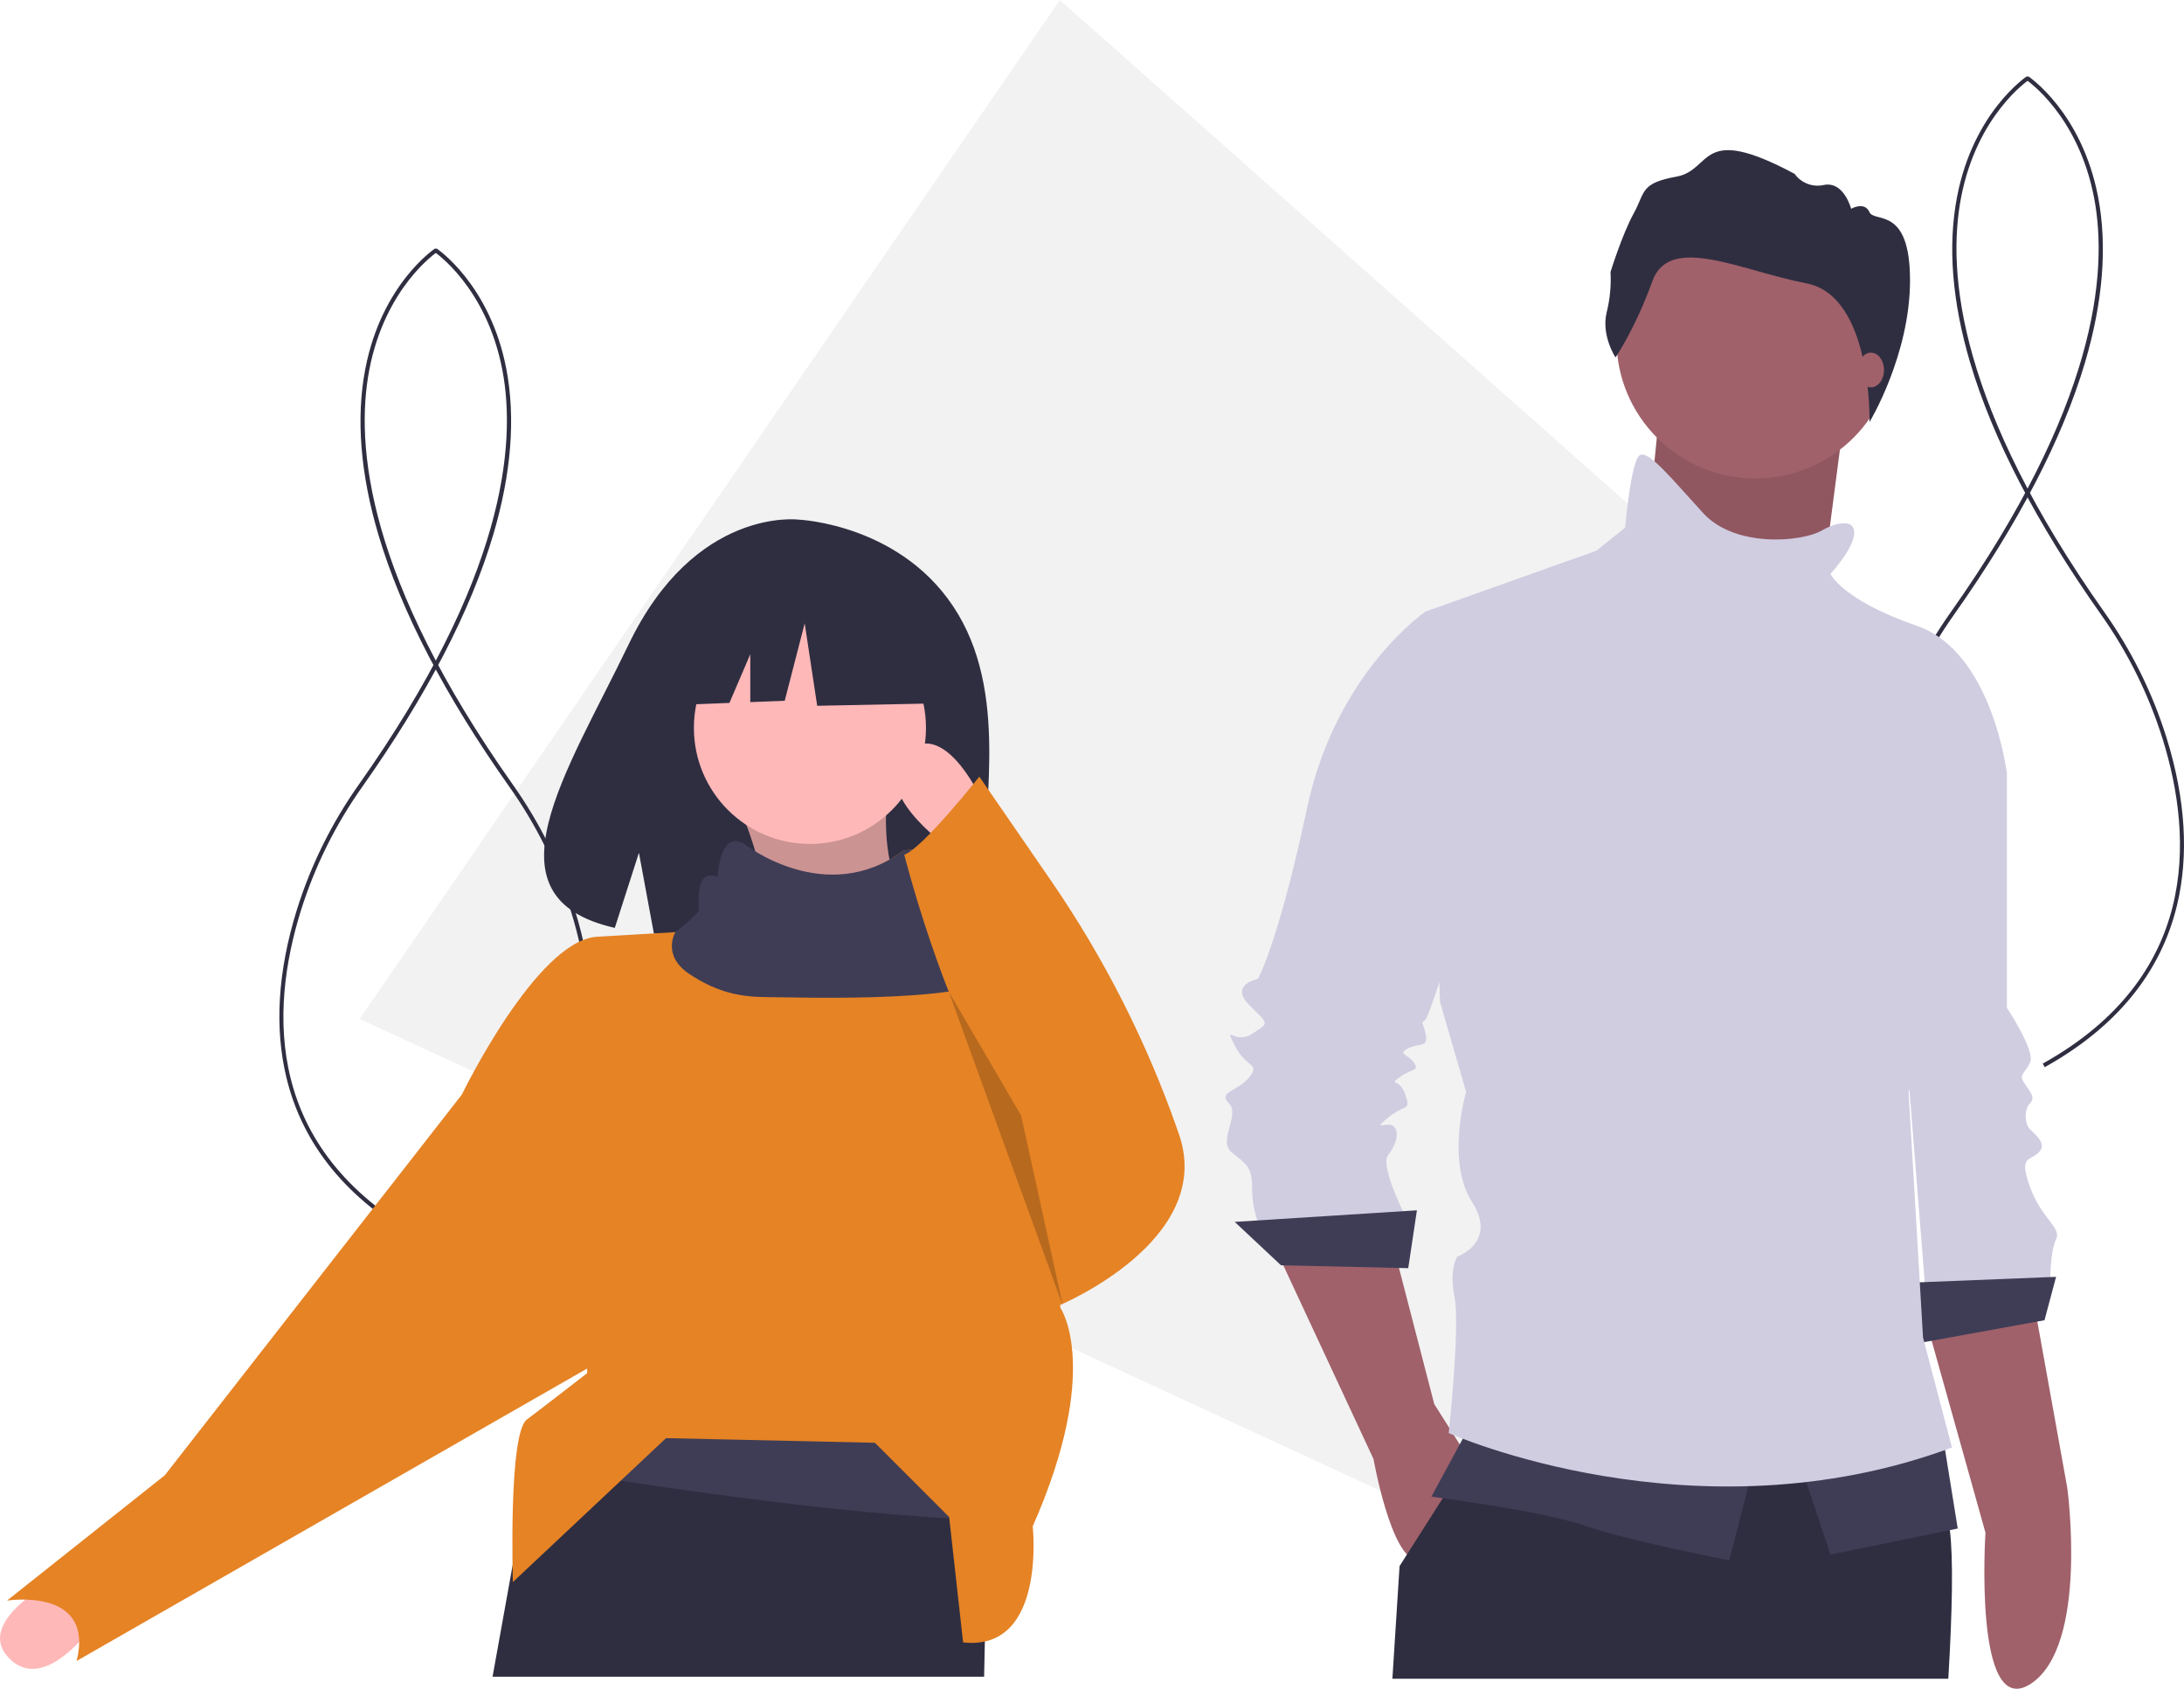
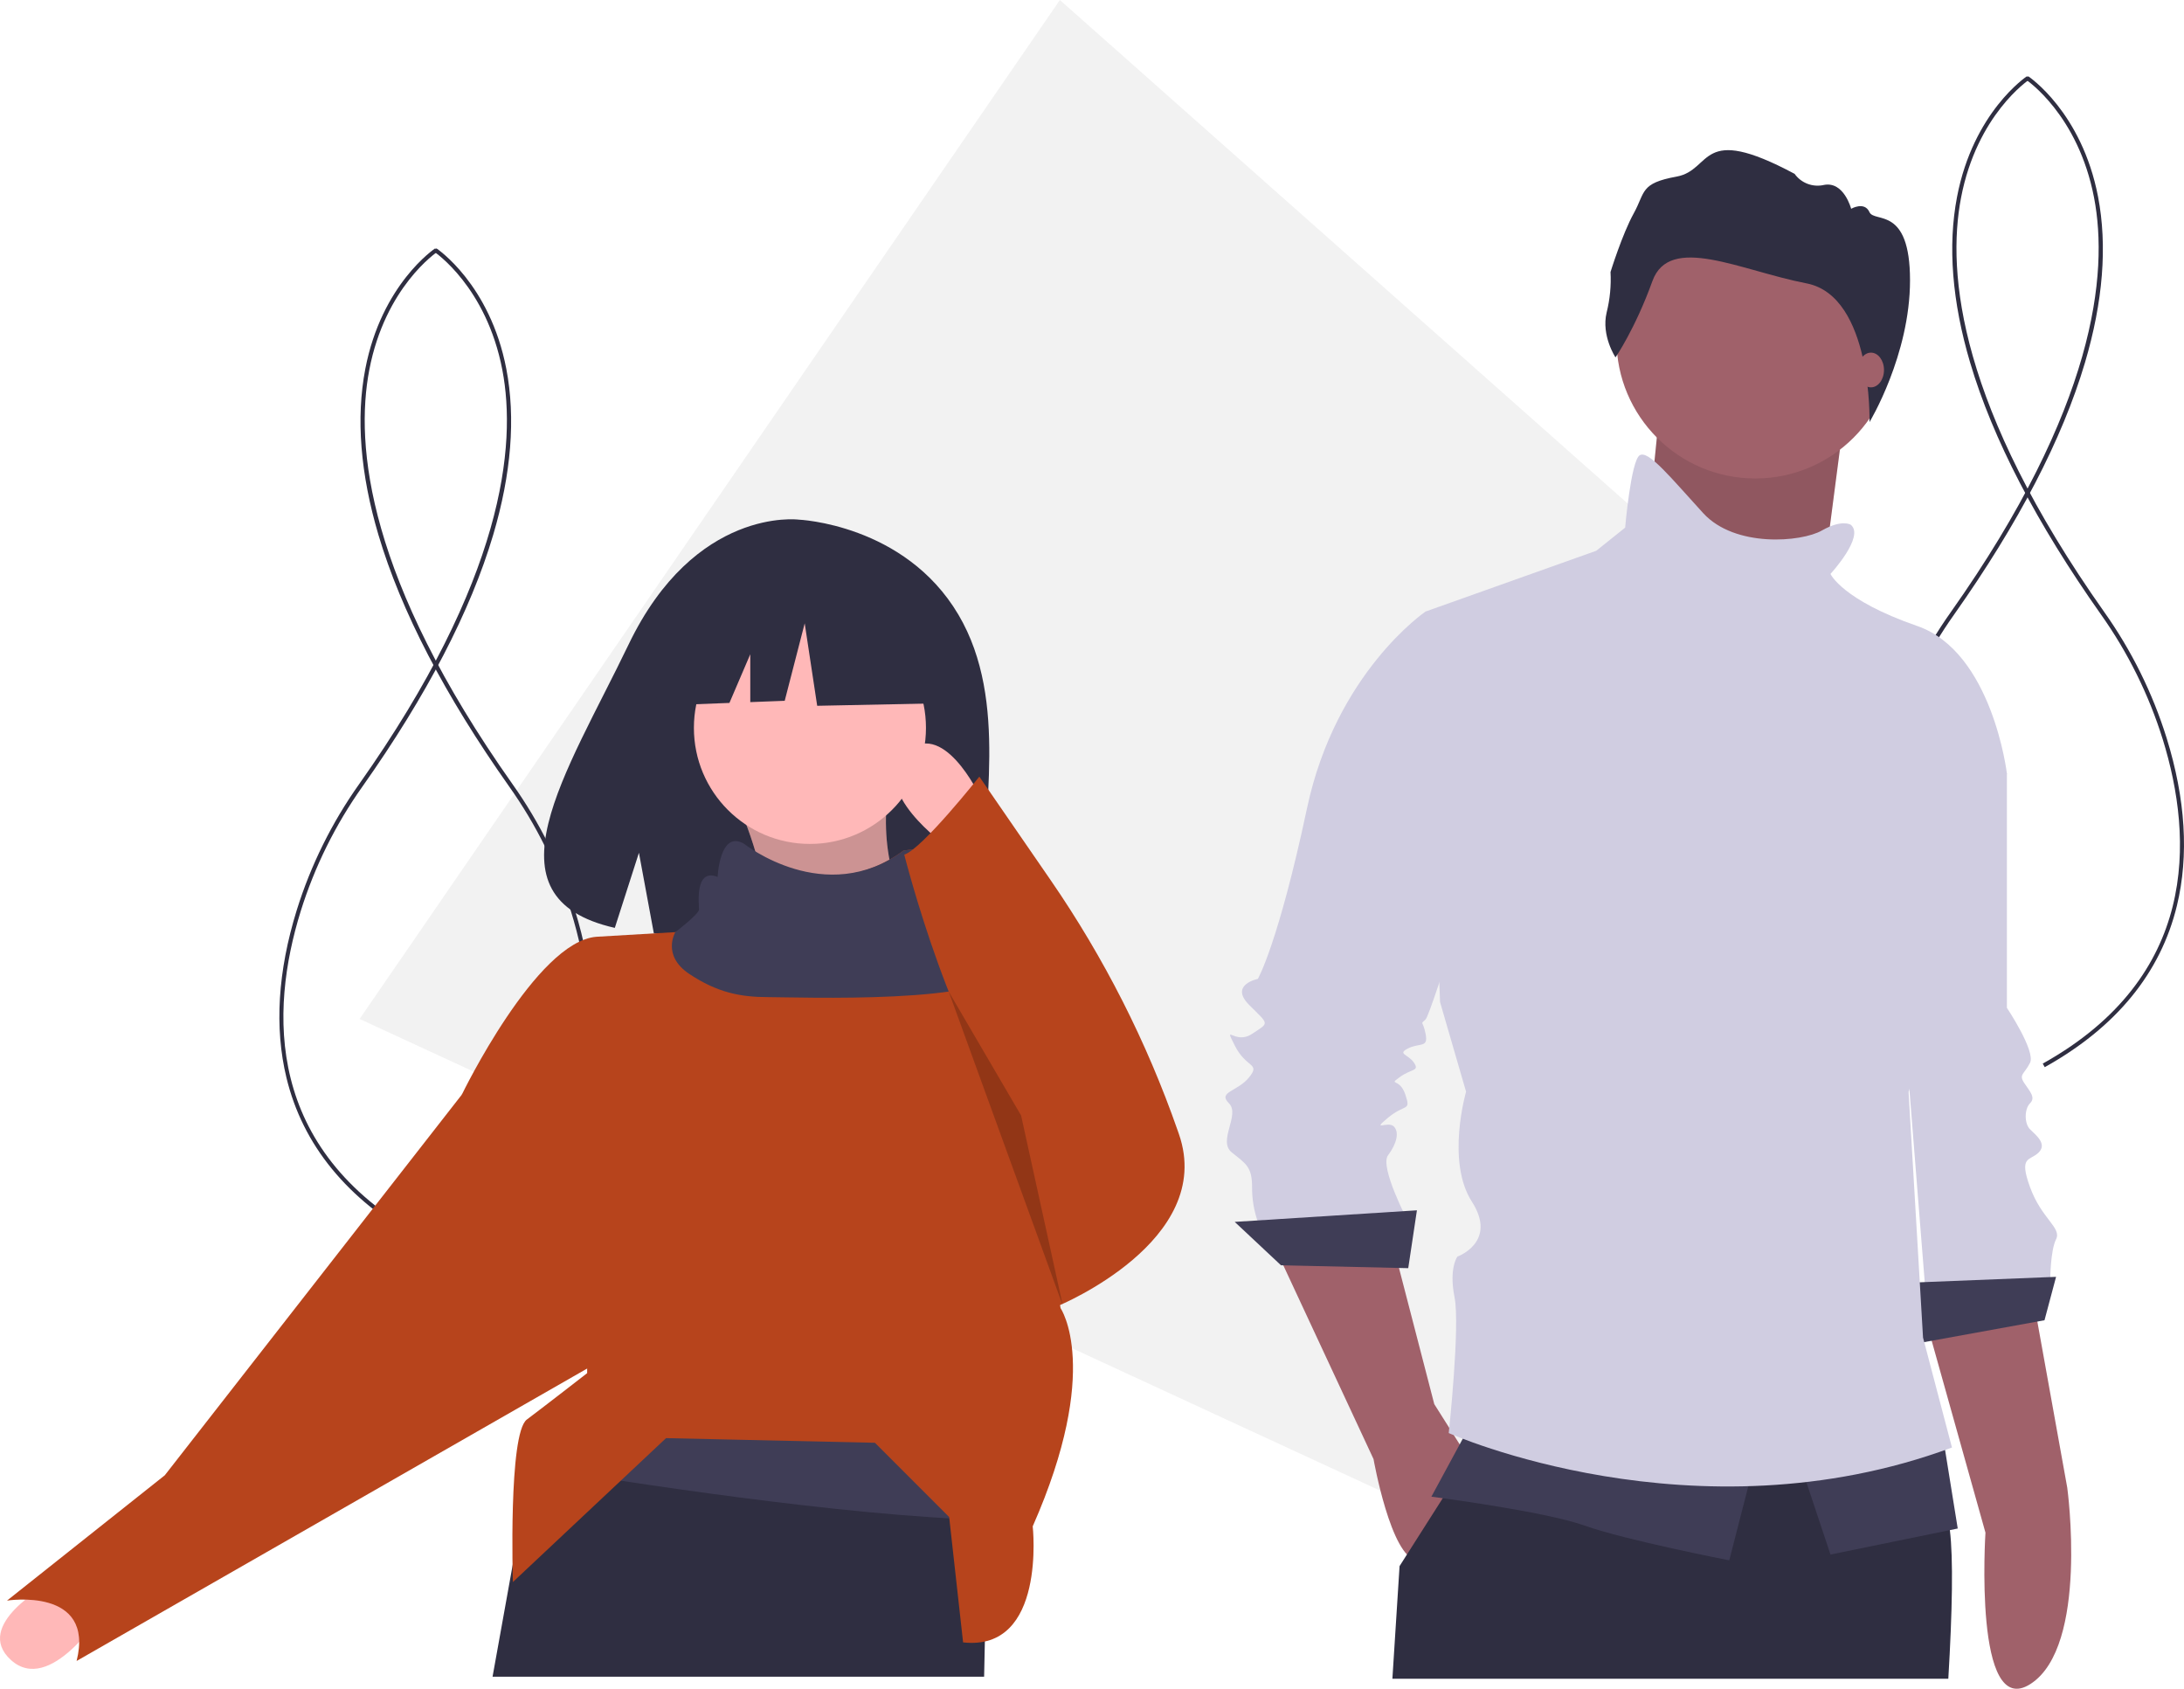
<svg xmlns="http://www.w3.org/2000/svg" id="a8897f4c-2937-4134-8b3a-fee1040aeff6" data-name="Layer 1" width="1066.106" height="824.2" viewBox="0 0 1066.106 824.2">
  <polygon points="962.551 394.71 946.672 466.13 933.782 524.07 923.508 570.28 910.626 628.22 868.531 817.51 346.914 576.48 308.572 558.76 260.039 536.33 221.683 518.61 175.551 497.29 201.704 459.24 223.452 427.6 250.965 387.57 272.707 355.95 517.369 0 776.55 229.8 822.703 270.72 859.505 303.35 905.666 344.27 962.551 394.71" fill="#f2f2f2" />
  <path d="M271.301,642.731C236.421,623.287,214.707,596.74,206.762,563.829c-5.899-24.436-4.204-51.933,5.038-81.728a218.888,218.888,0,0,1,30.439-61.484c70.638-99.986,77.014-165.138,69.923-202.187-7.774-40.623-33.031-57.494-33.286-57.66l1.09-1.677c.261.169,26.184,17.433,34.145,58.88,4.589,23.895,2.43,51.141-6.417,80.981-11.012,37.138-32.484,78.459-63.821,122.816a216.904,216.904,0,0,0-30.163,60.922c-15.158,48.867-17.303,115.997,58.564,158.292Z" transform="translate(-66.94711 -37.90015)" fill="#2f2e41" />
  <path d="M288.074,642.731C322.954,623.287,344.668,596.74,352.613,563.829c5.899-24.436,4.204-51.933-5.038-81.728a218.888,218.888,0,0,0-30.439-61.484c-70.638-99.986-77.014-165.138-69.923-202.187,7.774-40.623,33.031-57.494,33.286-57.66l-1.09-1.677c-.261.169-26.184,17.433-34.145,58.88-4.589,23.895-2.43,51.141,6.417,80.981,11.012,37.138,32.484,78.459,63.821,122.816a216.904,216.904,0,0,1,30.163,60.922c15.158,48.867,17.303,115.997-58.564,158.292Z" transform="translate(-66.94711 -37.90015)" fill="#2f2e41" />
  <path d="M1048.301,558.731C1013.421,539.287,991.707,512.74,983.762,479.829c-5.899-24.436-4.204-51.933,5.038-81.728a218.888,218.888,0,0,1,30.439-61.484c70.638-99.986,77.014-165.138,69.923-202.187-7.774-40.623-33.031-57.494-33.286-57.66l1.09-1.677c.261.169,26.184,17.433,34.145,58.88,4.589,23.895,2.43,51.141-6.417,80.981-11.012,37.138-32.484,78.459-63.821,122.816a216.904,216.904,0,0,0-30.163,60.922c-15.158,48.867-17.303,115.997,58.564,158.292Z" transform="translate(-66.94711 -37.90015)" fill="#2f2e41" />
  <path d="M1065.074,558.731c34.88-19.444,56.594-45.991,64.539-78.902,5.899-24.436,4.204-51.933-5.038-81.728a218.888,218.888,0,0,0-30.439-61.484c-70.638-99.986-77.014-165.138-69.923-202.187,7.774-40.623,33.031-57.494,33.286-57.66l-1.09-1.677c-.261.169-26.184,17.433-34.145,58.88-4.589,23.895-2.43,51.141,6.417,80.981,11.012,37.138,32.484,78.459,63.821,122.816a216.904,216.904,0,0,1,30.163,60.922c15.158,48.867,17.303,115.997-58.564,158.292Z" transform="translate(-66.94711 -37.90015)" fill="#2f2e41" />
  <path d="M534.762,337.845c-26.207-44.282-78.055-46.345-78.055-46.345s-50.523-6.461-82.933,60.98c-30.209,62.861-71.901,123.554-6.712,138.269l11.775-36.649,7.292,39.378a255.068,255.068,0,0,0,27.892.477c69.812-2.254,136.298.659,134.157-24.392C545.332,436.26,559.978,380.452,534.762,337.845Z" transform="translate(-66.94711 -37.90015)" fill="#2f2e41" />
  <path d="M427.194,430.522c9.03,19.975,14.725,43.786,18.125,70.234l72.499-4.531c-16.668-23.619-22.202-50.728-15.859-81.562Z" transform="translate(-66.94711 -37.90015)" fill="#ffb8b8" />
  <path d="M427.194,430.522c9.03,19.975,14.725,43.786,18.125,70.234l72.499-4.531c-16.668-23.619-22.202-50.728-15.859-81.562Z" transform="translate(-66.94711 -37.90015)" opacity="0.2" />
  <path d="M90.819,810.844s-37.523,20.099-18.482,37.259,44.193-22.714,44.193-22.714Z" transform="translate(-66.94711 -37.90015)" fill="#ffb8b8" />
  <polygon points="482.591 714.334 482.005 741.792 480.754 801.122 480.754 801.132 480.39 818.314 240.438 818.314 250.19 764.163 250.2 764.123 258.932 715.656 262.829 693.951 262.829 693.941 459.937 666.755 482.591 714.334" fill="#2f2e41" />
  <path d="M549.537,752.237l-.589,27.459c-69.735-1.79-177.827-18.623-223.071-26.145l3.897-21.704,197.107-27.187Z" transform="translate(-66.94711 -37.90015)" fill="#3f3d56" />
  <circle cx="395.364" cy="355.24" r="56.64" fill="#ffb8b8" />
-   <path d="M571.06,782.823s6.797,61.171-33.984,56.64l-6.797-61.171L494.029,742.042l-101.952-2.266L317.313,810.01s-2.266-72.499,6.797-79.296,29.453-22.656,29.453-22.656v-11.328L292.391,572.122s36.25-74.765,65.702-77.03l38.515-2.266s13.594-6.797,13.594-9.062-2.266-20.39,9.062-15.859c0,0,1.019-23.245,12.959-16.154,0,0,37.586,29.453,75.739,1.291,0,0,17.785-3.262,15.519,5.8s0,15.859,4.531,15.859,24.922,6.797,24.922,11.328c0,.974,1.473,10.354,3.783,24.468v.023c8.406,51.452,27.935,165.819,27.935,165.819S605.044,705.792,571.06,782.823Z" transform="translate(-66.94711 -37.90015)" fill="#e58325" />
-   <path d="M308.25,560.794l-15.859,11.328-144.998,185.779L70.363,819.072s43.046-6.797,33.984,29.453L369.422,696.73Z" transform="translate(-66.94711 -37.90015)" fill="#e58325" />
+   <path d="M571.06,782.823s6.797,61.171-33.984,56.64l-6.797-61.171L494.029,742.042l-101.952-2.266L317.313,810.01s-2.266-72.499,6.797-79.296,29.453-22.656,29.453-22.656v-11.328L292.391,572.122s36.25-74.765,65.702-77.03l38.515-2.266s13.594-6.797,13.594-9.062-2.266-20.39,9.062-15.859c0,0,1.019-23.245,12.959-16.154,0,0,37.586,29.453,75.739,1.291,0,0,17.785-3.262,15.519,5.8s0,15.859,4.531,15.859,24.922,6.797,24.922,11.328c0,.974,1.473,10.354,3.783,24.468v.023c8.406,51.452,27.935,165.819,27.935,165.819S605.044,705.792,571.06,782.823Z" transform="translate(-66.94711 -37.90015)" fill="#b7441c" />
+   <path d="M308.25,560.794l-15.859,11.328-144.998,185.779L70.363,819.072s43.046-6.797,33.984,29.453L369.422,696.73Z" transform="translate(-66.94711 -37.90015)" fill="#b7441c" />
  <path d="M556.718,510.498v.023c-3.013,17.717-101.204,14.024-114.798,14.024s-24.922-2.266-38.515-11.328-6.797-20.39-6.797-20.39,11.575-8.816,11.575-11.081-2.266-20.39,9.062-15.859c0,0,1.019-23.245,12.959-16.154,0,0,39.605,31.472,77.758,3.31,0,0,17.785-3.262,15.519,5.8s0,15.859,4.531,15.859,24.922,6.797,24.922,11.328C552.935,487.004,554.408,496.383,556.718,510.498Z" transform="translate(-66.94711 -37.90015)" fill="#3f3d56" />
  <path d="M545.005,425.991s-18.125-38.515-36.25-20.39,20.39,45.312,20.39,45.312Z" transform="translate(-66.94711 -37.90015)" fill="#ffb8b8" />
-   <path d="M545.005,416.929s-27.988,35.37-36.65,38.075c0,0,25.322,100.126,57.04,127.313l18.125,92.89s77.03-31.718,58.906-83.827q-.272-.782-.541-1.554a513.985,513.985,0,0,0-62.098-122.408Z" transform="translate(-66.94711 -37.90015)" fill="#e58325" />
+   <path d="M545.005,416.929s-27.988,35.37-36.65,38.075c0,0,25.322,100.126,57.04,127.313l18.125,92.89s77.03-31.718,58.906-83.827q-.272-.782-.541-1.554a513.985,513.985,0,0,0-62.098-122.408Z" transform="translate(-66.94711 -37.90015)" fill="#b7441c" />
  <polygon points="463.102 483.933 518.839 637.307 498.449 544.417 463.102 483.933" opacity="0.2" />
  <polygon points="456.229 295.676 405.005 268.845 334.268 279.821 319.632 344.46 356.064 343.059 366.242 319.311 366.242 342.668 383.052 342.021 392.809 304.213 398.907 344.46 458.668 343.241 456.229 295.676" fill="#2f2e41" />
  <path d="M1007.076,682.238,1036.138,785.909s-5.989,91.827,21.959,73.861c28.6-18.386,17.966-95.819,17.966-95.819L1059.311,670.944Z" transform="translate(-66.94711 -37.90015)" fill="#a0616a" />
  <path d="M1022.605,391.415l24,24V529.768s14.118,21.176,11.294,26.823-5.647,5.647-2.824,9.882,5.647,7.059,2.824,9.882-2.824,9.882,0,12.706,8.471,7.059,4.235,11.294-9.882,1.412-4.235,16.941,15.529,19.765,12.706,25.412-2.824,19.765-2.824,19.765l-60.706,8.471L994.37,511.415Z" transform="translate(-66.94711 -37.90015)" fill="#d0cde1" />
  <polygon points="1003.658 623.161 933.07 625.985 935.893 655.632 998.011 644.338 1003.658 623.161" fill="#3f3d56" />
  <polygon points="809.541 205.986 801.07 290.691 887.188 303.397 893.541 254.692 899.894 205.986 809.541 205.986" fill="#a0616a" />
  <polygon points="809.541 205.527 801.07 290.233 887.188 302.939 893.541 254.233 899.894 205.527 809.541 205.527" opacity="0.1" />
  <path d="M689.43,646.944l48,103.059s8.471,48,21.176,49.412,25.412-49.412,25.412-49.412l-16.941-26.823-19.765-76.235Z" transform="translate(-66.94711 -37.90015)" fill="#a0616a" />
  <path d="M1018.003,857.214H746.635c2.15-34.011,3.503-54.978,3.503-54.978l3.604-5.673,17.475-27.459L783.694,749.498l4.351-6.845,1.615-2.534,17.091-3.119L983.074,704.827a215.426,215.426,0,0,0,12.326,38.109c1.201,2.736,2.493,5.472,3.877,8.177,4.432,8.652,9.843,16.849,16.273,22.886,1.464,1.373,2.524,5.037,3.21,10.671C1020.456,798.47,1019.972,824.132,1018.003,857.214Z" transform="translate(-66.94711 -37.90015)" fill="#2f2e41" />
  <circle cx="856.835" cy="165.751" r="67.765" fill="#a0616a" />
  <path d="M772.724,342.003l-9.882-5.647s-43.765,29.647-57.882,96-24,83.294-24,83.294-14.118,2.824-4.235,12.706,9.882,8.471,1.412,14.118-14.118-5.647-8.471,5.647,12.706,8.471,7.059,15.529-15.529,7.059-9.882,12.706-5.647,18.353,1.412,24,9.882,7.059,9.882,16.941a49.993,49.993,0,0,0,2.824,16.941h73.412s-14.118-26.823-9.882-32.471,5.647-11.294,2.824-14.118-11.294,2.824-2.824-4.235,11.294-2.824,8.471-11.294-8.471-4.235-2.824-8.471,9.882-2.824,7.059-7.059-8.471-4.235-2.824-7.059,9.882,0,8.471-7.059-2.824-4.235,0-7.059,32.471-98.823,32.471-101.647S772.724,342.003,772.724,342.003Z" transform="translate(-66.94711 -37.90015)" fill="#d0cde1" />
  <polygon points="691.659 590.691 602.718 596.338 625.306 617.514 687.424 618.926 691.659 590.691" fill="#3f3d56" />
  <path d="M784.018,734.473l-18.353,33.882s55.059,7.059,74.823,14.118,70.588,16.941,70.588,16.941L923.782,750.002Z" transform="translate(-66.94711 -37.90015)" fill="#3f3d56" />
  <polygon points="878.011 712.102 893.541 758.69 955.658 745.984 948.599 702.22 878.011 712.102" fill="#3f3d56" />
  <path d="M970.37,294.003s-4.235-2.824-14.118,2.824-42.353,8.471-57.882-8.471-26.823-31.059-31.059-28.235-7.059,35.294-7.059,35.294L846.135,306.709l-83.294,29.647,7.059,190.588,12.706,43.765s-9.882,33.882,2.824,53.647-7.059,26.823-7.059,26.823-4.235,5.647-1.412,19.765-2.824,66.353-2.824,66.353,120,53.647,245.646,7.059l-14.118-53.647-7.059-120s7.059-19.765,5.647-28.235,42.353-127.058,42.353-127.058-7.059-59.294-43.765-72-42.353-25.412-42.353-25.412S977.429,299.65,970.37,294.003Z" transform="translate(-66.94711 -37.90015)" fill="#d0cde1" />
  <path d="M855.548,212.331s-7.037-10.555-4.33-21.923a66.444,66.444,0,0,0,1.895-19.758s5.684-18.404,11.367-28.689,2.977-14.615,20.84-17.863,10.555-26.524,57.649-1.353a13.811,13.811,0,0,0,14.345,5.413c9.744-1.895,13.262,11.638,13.262,11.638s6.496-3.789,8.932,1.624,19.804-3.249,19.804,33.289-19.765,69.176-19.765,69.176,1.449-61.462-30.759-67.687-66.851-24.359-75.242-1.083S855.548,212.331,855.548,212.331Z" transform="translate(-66.94711 -37.90015)" fill="#2f2e41" />
  <ellipse cx="913.305" cy="180.574" rx="6.353" ry="8.471" fill="#a0616a" />
</svg>
